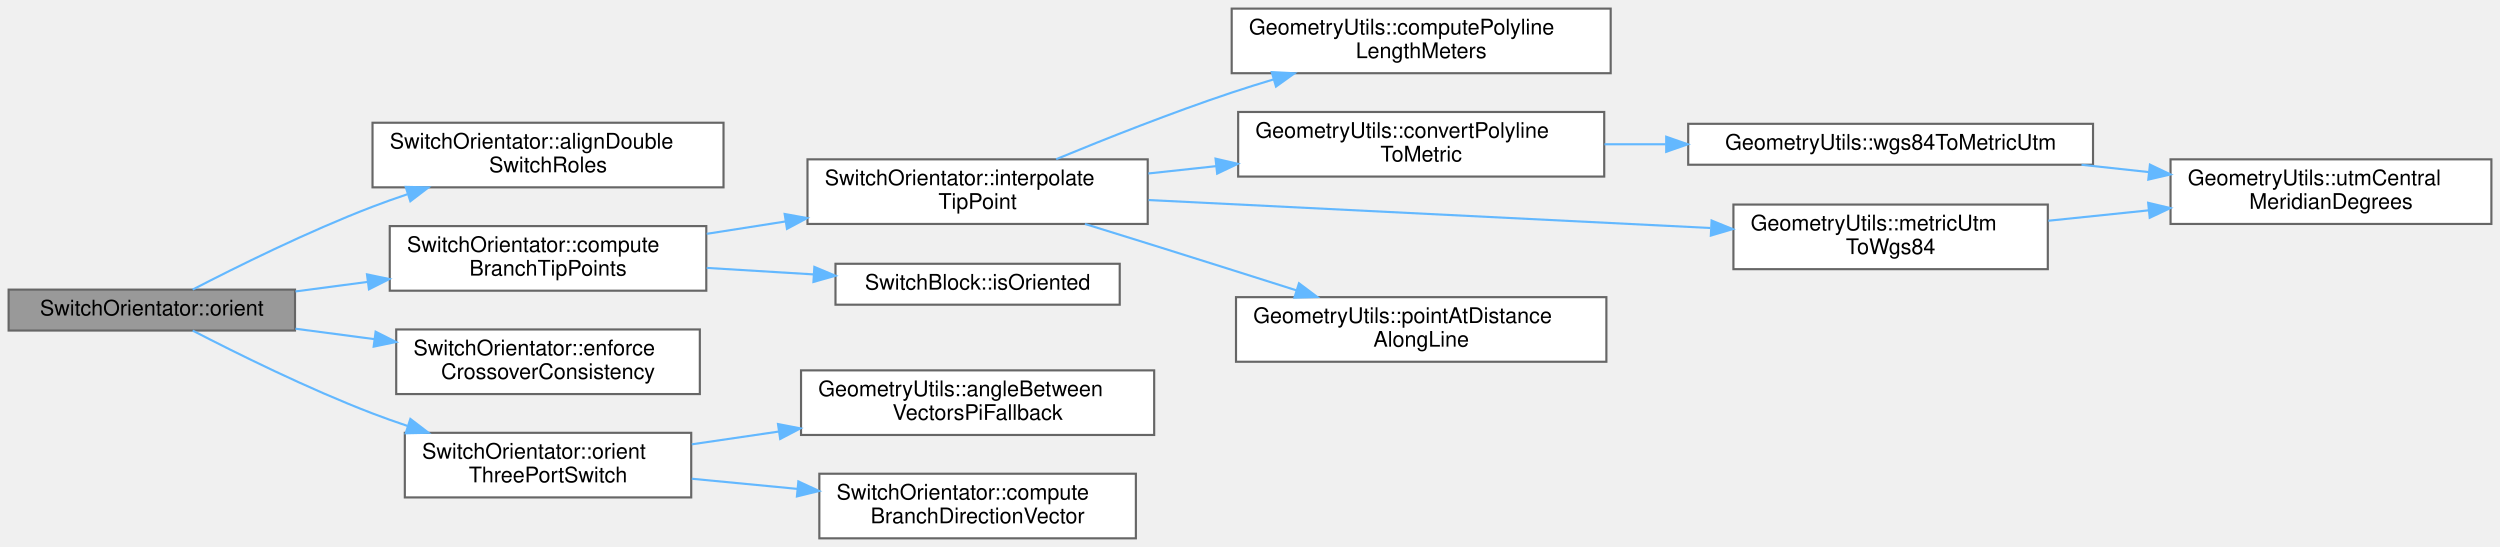
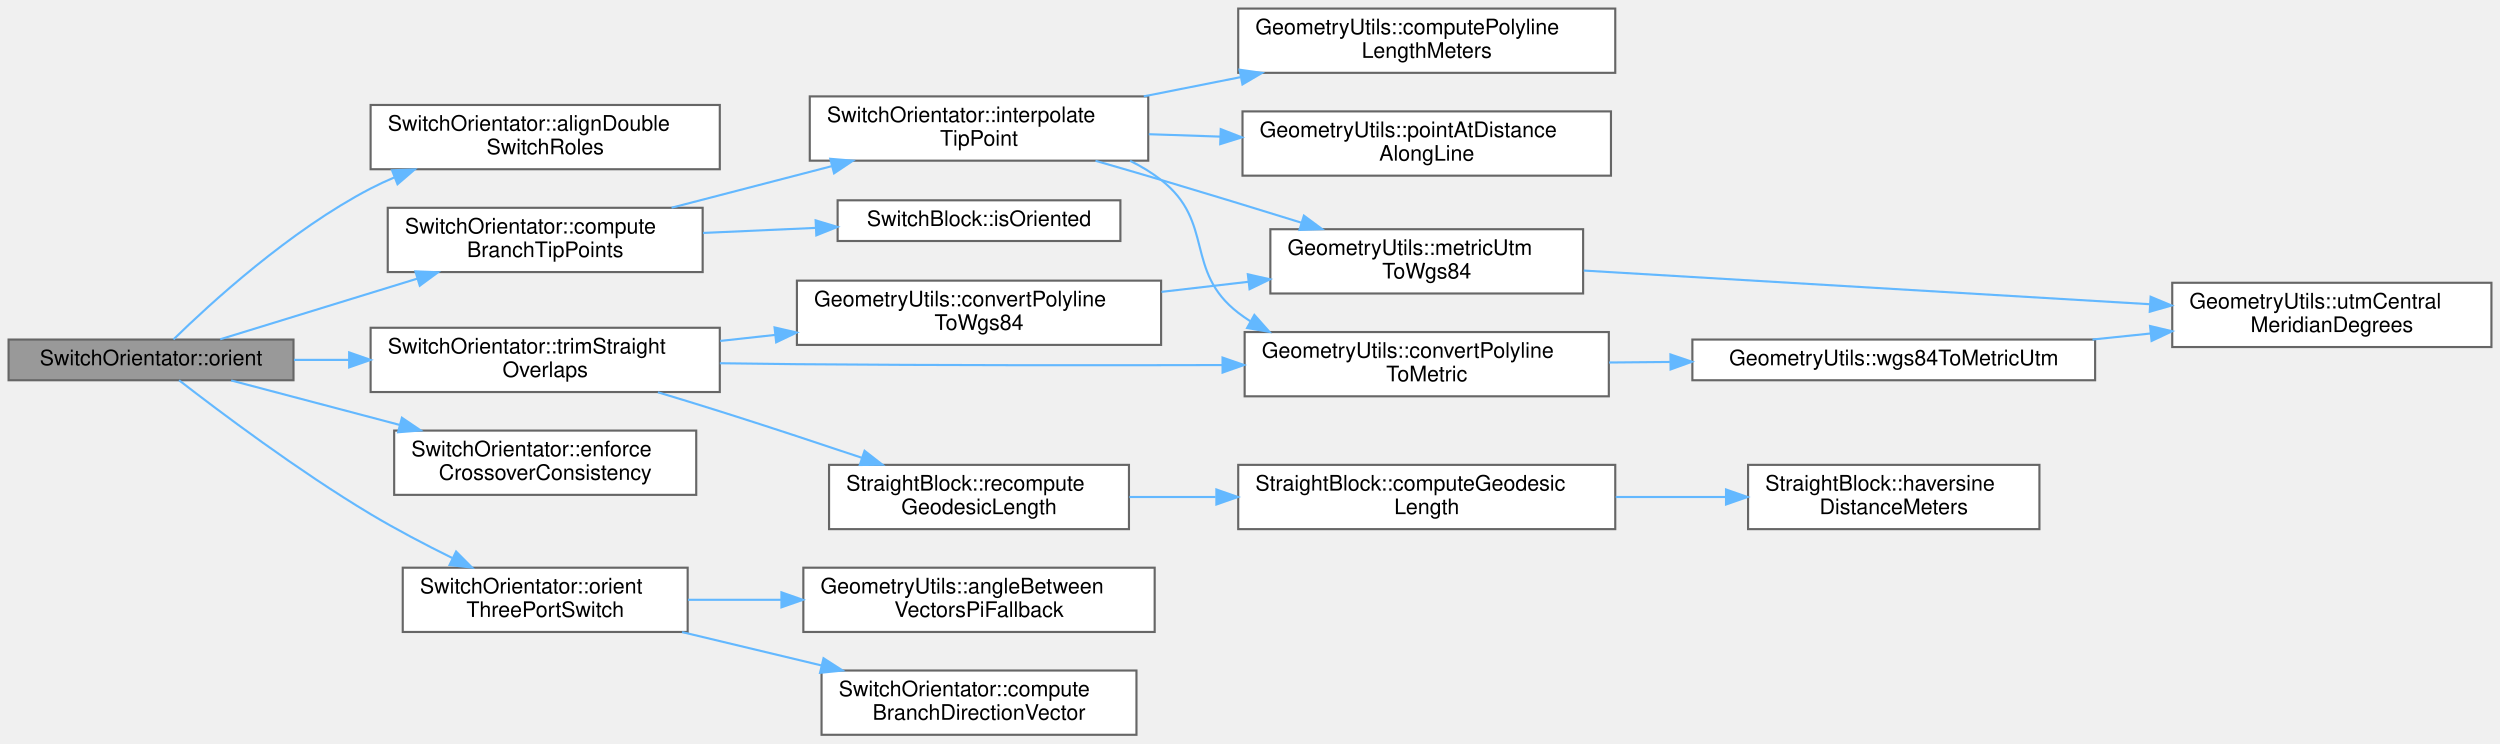
- <svg xmlns="http://www.w3.org/2000/svg" xmlns:xlink="http://www.w3.org/1999/xlink" width="1161pt" height="254pt" viewBox="0.00 0.00 1161.00 254.00">
-   <g id="graph0" class="graph" transform="scale(1 1) rotate(0) translate(4 250)">
+ <svg xmlns="http://www.w3.org/2000/svg" xmlns:xlink="http://www.w3.org/1999/xlink" width="1167pt" height="347pt" viewBox="0.00 0.00 1167.00 347.00">
+   <g id="graph0" class="graph" transform="scale(1 1) rotate(0) translate(4 343)">
    <g id="Node000001" class="node">
      <g id="a_Node000001">
-         <a xlink:title="Exécute les phases 6, 6b et 6c en place sur topoResult.switches.">
-           <polygon fill="#999999" stroke="#666666" points="133,-115.5 0,-115.5 0,-96.5 133,-96.5 133,-115.5" />
-           <text text-anchor="middle" x="66.5" y="-103.5" font-family="Helvetica,sans-Serif" font-size="10.00">SwitchOrientator::orient</text>
+         <a xlink:title="Exécute les phases 6, 6b, 6c et 6d en place sur topoResult.">
+           <polygon fill="#999999" stroke="#666666" points="133,-184.5 0,-184.5 0,-165.5 133,-165.5 133,-184.5" />
+           <text text-anchor="middle" x="66.5" y="-172.5" font-family="Helvetica,sans-Serif" font-size="10.00">SwitchOrientator::orient</text>
        </a>
      </g>
    </g>
    <g id="Node000002" class="node">
      <g id="a_Node000002">
        <a xlink:href="classSwitchOrientator.html#a2786825e04cc0836549bb23a2b6242b4" target="_top" xlink:title="Échange normal↔deviation sur l'aiguillage non-référence si les rôles diffèrent.">
-           <polygon fill="white" stroke="#666666" points="332,-193 169,-193 169,-163 332,-163 332,-193" />
-           <text text-anchor="start" x="177" y="-181" font-family="Helvetica,sans-Serif" font-size="10.00">SwitchOrientator::alignDouble</text>
-           <text text-anchor="middle" x="250.5" y="-170" font-family="Helvetica,sans-Serif" font-size="10.00">SwitchRoles</text>
+           <polygon fill="white" stroke="#666666" points="332,-294 169,-294 169,-264 332,-264 332,-294" />
+           <text text-anchor="start" x="177" y="-282" font-family="Helvetica,sans-Serif" font-size="10.00">SwitchOrientator::alignDouble</text>
+           <text text-anchor="middle" x="250.5" y="-271" font-family="Helvetica,sans-Serif" font-size="10.00">SwitchRoles</text>
        </a>
      </g>
    </g>
    <g id="edge1_Node000001_Node000002" class="edge">
      <g id="a_edge1_Node000001_Node000002">
        <a xlink:title=" ">
-           <path fill="none" stroke="#63b8ff" d="M85.47,-115.52C105.48,-125.88 138.96,-142.5 169,-154 174.19,-155.99 179.62,-157.92 185.11,-159.76" />
-           <polygon fill="#63b8ff" stroke="#63b8ff" points="184.4,-163.21 194.99,-162.98 186.57,-156.55 184.4,-163.21" />
+           <path fill="none" stroke="#63b8ff" d="M76.98,-184.56C93.97,-201.17 131.36,-235.47 169,-255 172.54,-256.84 176.24,-258.55 180.03,-260.16" />
+           <polygon fill="#63b8ff" stroke="#63b8ff" points="179,-263.51 189.59,-263.91 181.56,-257 179,-263.51" />
        </a>
      </g>
    </g>
    <g id="Node000003" class="node">
      <g id="a_Node000003">
        <a xlink:href="classSwitchOrientator.html#a8132fa3495845481fdb68a3ec695af15" target="_top" xlink:title="Calcule et assigne les points tip CDC sur un SwitchBlock orienté.">
-           <polygon fill="white" stroke="#666666" points="324,-145 177,-145 177,-115 324,-115 324,-145" />
-           <text text-anchor="start" x="185" y="-133" font-family="Helvetica,sans-Serif" font-size="10.00">SwitchOrientator::compute</text>
-           <text text-anchor="middle" x="250.5" y="-122" font-family="Helvetica,sans-Serif" font-size="10.00">BranchTipPoints</text>
+           <polygon fill="white" stroke="#666666" points="324,-246 177,-246 177,-216 324,-216 324,-246" />
+           <text text-anchor="start" x="185" y="-234" font-family="Helvetica,sans-Serif" font-size="10.00">SwitchOrientator::compute</text>
+           <text text-anchor="middle" x="250.5" y="-223" font-family="Helvetica,sans-Serif" font-size="10.00">BranchTipPoints</text>
        </a>
      </g>
    </g>
    <g id="edge2_Node000001_Node000003" class="edge">
      <g id="a_edge2_Node000001_Node000003">
        <a xlink:title=" ">
-           <path fill="none" stroke="#63b8ff" d="M133.21,-114.66C144.04,-116.09 155.4,-117.59 166.59,-119.07" />
-           <polygon fill="#63b8ff" stroke="#63b8ff" points="166.43,-122.58 176.8,-120.41 167.34,-115.64 166.43,-122.58" />
+           <path fill="none" stroke="#63b8ff" d="M98.79,-184.63C124.01,-192.39 160.18,-203.52 190.77,-212.93" />
+           <polygon fill="#63b8ff" stroke="#63b8ff" points="189.9,-216.32 200.48,-215.92 191.95,-209.63 189.9,-216.32" />
        </a>
      </g>
    </g>
    <g id="Node000012" class="node">
      <g id="a_Node000012">
        <a xlink:href="classSwitchOrientator.html#acdcd6a442cb52bed611a302b1358c8bb" target="_top" xlink:title="Force la branche partagée au rôle DEVIATION sur les deux aiguillages formant un croisement mécanique ...">
-           <polygon fill="white" stroke="#666666" points="321,-97 180,-97 180,-67 321,-67 321,-97" />
-           <text text-anchor="start" x="188" y="-85" font-family="Helvetica,sans-Serif" font-size="10.00">SwitchOrientator::enforce</text>
-           <text text-anchor="middle" x="250.5" y="-74" font-family="Helvetica,sans-Serif" font-size="10.00">CrossoverConsistency</text>
+           <polygon fill="white" stroke="#666666" points="321,-142 180,-142 180,-112 321,-112 321,-142" />
+           <text text-anchor="start" x="188" y="-130" font-family="Helvetica,sans-Serif" font-size="10.00">SwitchOrientator::enforce</text>
+           <text text-anchor="middle" x="250.5" y="-119" font-family="Helvetica,sans-Serif" font-size="10.00">CrossoverConsistency</text>
        </a>
      </g>
    </g>
    <g id="edge12_Node000001_Node000012" class="edge">
      <g id="a_edge12_Node000001_Node000012">
        <a xlink:title=" ">
-           <path fill="none" stroke="#63b8ff" d="M133.21,-97.34C145.06,-95.77 157.53,-94.13 169.73,-92.52" />
-           <polygon fill="#63b8ff" stroke="#63b8ff" points="170.44,-95.96 179.9,-91.18 169.53,-89.02 170.44,-95.96" />
+           <path fill="none" stroke="#63b8ff" d="M103.89,-165.4C126.34,-159.48 155.81,-151.71 182.37,-144.7" />
+           <polygon fill="#63b8ff" stroke="#63b8ff" points="183.61,-148 192.39,-142.06 181.82,-141.23 183.61,-148" />
        </a>
      </g>
    </g>
    <g id="Node000013" class="node">
      <g id="a_Node000013">
        <a xlink:href="classSwitchOrientator.html#a0ed66205a222764fb0ad914425ba0f6e" target="_top" xlink:title="Oriente un SwitchBlock à 3 branches en place.">
-           <polygon fill="white" stroke="#666666" points="317,-49 184,-49 184,-19 317,-19 317,-49" />
-           <text text-anchor="start" x="192" y="-37" font-family="Helvetica,sans-Serif" font-size="10.00">SwitchOrientator::orient</text>
-           <text text-anchor="middle" x="250.5" y="-26" font-family="Helvetica,sans-Serif" font-size="10.00">ThreePortSwitch</text>
+           <polygon fill="white" stroke="#666666" points="317,-78 184,-78 184,-48 317,-48 317,-78" />
+           <text text-anchor="start" x="192" y="-66" font-family="Helvetica,sans-Serif" font-size="10.00">SwitchOrientator::orient</text>
+           <text text-anchor="middle" x="250.5" y="-55" font-family="Helvetica,sans-Serif" font-size="10.00">ThreePortSwitch</text>
        </a>
      </g>
    </g>
    <g id="edge13_Node000001_Node000013" class="edge">
      <g id="a_edge13_Node000001_Node000013">
        <a xlink:title=" ">
-           <path fill="none" stroke="#63b8ff" d="M85.47,-96.48C105.48,-86.12 138.96,-69.5 169,-58 174.19,-56.01 179.62,-54.08 185.11,-52.24" />
-           <polygon fill="#63b8ff" stroke="#63b8ff" points="186.57,-55.45 194.99,-49.02 184.4,-48.79 186.57,-55.45" />
+           <path fill="none" stroke="#63b8ff" d="M79.58,-165.49C98.19,-151.06 135.26,-123.18 169,-103 181.06,-95.79 194.6,-88.7 207.08,-82.54" />
+           <polygon fill="#63b8ff" stroke="#63b8ff" points="208.91,-85.54 216.37,-78.03 205.85,-79.25 208.91,-85.54" />
+         </a>
+       </g>
+     </g>
+     <g id="Node000016" class="node">
+       <g id="a_Node000016">
+         <a xlink:href="classSwitchOrientator.html#ac80814892c9baea379f2b4e9f22b966e" target="_top" xlink:title="Retaille chaque StraightBlock adjacent à une jonction pour qu'il commence (ou se termine) exactement ...">
+           <polygon fill="white" stroke="#666666" points="332,-190 169,-190 169,-160 332,-160 332,-190" />
+           <text text-anchor="start" x="177" y="-178" font-family="Helvetica,sans-Serif" font-size="10.00">SwitchOrientator::trimStraight</text>
+           <text text-anchor="middle" x="250.5" y="-167" font-family="Helvetica,sans-Serif" font-size="10.00">Overlaps</text>
+         </a>
+       </g>
+     </g>
+     <g id="edge16_Node000001_Node000016" class="edge">
+       <g id="a_edge16_Node000001_Node000016">
+         <a xlink:title=" ">
+           <path fill="none" stroke="#63b8ff" d="M133.21,-175C141.55,-175 150.2,-175 158.85,-175" />
+           <polygon fill="#63b8ff" stroke="#63b8ff" points="158.98,-178.5 168.98,-175 158.98,-171.5 158.98,-178.5" />
        </a>
      </g>
    </g>
    <g id="Node000004" class="node">
      <g id="a_Node000004">
        <a xlink:href="classSwitchOrientator.html#af602429b8a3a2d38e92515cfd2d76ecd" target="_top" xlink:title="Interpole un point tip à distanceMeters depuis la jonction le long d'un Straight.">
-           <polygon fill="white" stroke="#666666" points="529,-176 371,-176 371,-146 529,-146 529,-176" />
-           <text text-anchor="start" x="379" y="-164" font-family="Helvetica,sans-Serif" font-size="10.00">SwitchOrientator::interpolate</text>
-           <text text-anchor="middle" x="450" y="-153" font-family="Helvetica,sans-Serif" font-size="10.00">TipPoint</text>
+           <polygon fill="white" stroke="#666666" points="532,-298 374,-298 374,-268 532,-268 532,-298" />
+           <text text-anchor="start" x="382" y="-286" font-family="Helvetica,sans-Serif" font-size="10.00">SwitchOrientator::interpolate</text>
+           <text text-anchor="middle" x="453" y="-275" font-family="Helvetica,sans-Serif" font-size="10.00">TipPoint</text>
        </a>
      </g>
    </g>
    <g id="edge3_Node000003_Node000004" class="edge">
      <g id="a_edge3_Node000003_Node000004">
        <a xlink:title=" ">
-           <path fill="none" stroke="#63b8ff" d="M324.2,-141.41C336.06,-143.27 348.46,-145.22 360.64,-147.13" />
-           <polygon fill="#63b8ff" stroke="#63b8ff" points="360.39,-150.63 370.81,-148.73 361.47,-143.72 360.39,-150.63" />
+           <path fill="none" stroke="#63b8ff" d="M309.49,-246.04C332.87,-252.1 360,-259.14 384.28,-265.44" />
+           <polygon fill="#63b8ff" stroke="#63b8ff" points="383.58,-268.87 394.14,-267.99 385.34,-262.09 383.58,-268.87" />
        </a>
      </g>
    </g>
    <g id="Node000011" class="node">
      <g id="a_Node000011">
        <a xlink:href="classSwitchBlock.html#a87eba553e6478990869ad5b1d9c4f4a7" target="_top" xlink:title="Indique si l'aiguillage a été orienté (Phase 6 complète).">
-           <polygon fill="white" stroke="#666666" points="516,-127.5 384,-127.5 384,-108.5 516,-108.5 516,-127.5" />
-           <text text-anchor="middle" x="450" y="-115.5" font-family="Helvetica,sans-Serif" font-size="10.00">SwitchBlock::isOriented</text>
+           <polygon fill="white" stroke="#666666" points="519,-249.5 387,-249.5 387,-230.5 519,-230.5 519,-249.5" />
+           <text text-anchor="middle" x="453" y="-237.5" font-family="Helvetica,sans-Serif" font-size="10.00">SwitchBlock::isOriented</text>
        </a>
      </g>
    </g>
    <g id="edge11_Node000003_Node000011" class="edge">
      <g id="a_edge11_Node000003_Node000011">
        <a xlink:title=" ">
-           <path fill="none" stroke="#63b8ff" d="M324.2,-125.58C340.41,-124.6 357.63,-123.55 373.94,-122.56" />
-           <polygon fill="#63b8ff" stroke="#63b8ff" points="374.19,-126.05 383.96,-121.95 373.76,-119.06 374.19,-126.05" />
+           <path fill="none" stroke="#63b8ff" d="M324.17,-234.26C341.31,-235.03 359.62,-235.85 376.87,-236.63" />
+           <polygon fill="#63b8ff" stroke="#63b8ff" points="376.74,-240.13 386.89,-237.08 377.06,-233.13 376.74,-240.13" />
        </a>
      </g>
    </g>
    <g id="Node000005" class="node">
      <g id="a_Node000005">
        <a xlink:href="classGeometryUtils.html#a95a8eb25c216b5416111a5b2f18ebb5f" target="_top" xlink:title="Calcule la longueur planaire totale d'une polyligne métrique.">
-           <polygon fill="white" stroke="#666666" points="744,-246 568,-246 568,-216 744,-216 744,-246" />
-           <text text-anchor="start" x="576" y="-234" font-family="Helvetica,sans-Serif" font-size="10.00">GeometryUtils::computePolyline</text>
-           <text text-anchor="middle" x="656" y="-223" font-family="Helvetica,sans-Serif" font-size="10.00">LengthMeters</text>
+           <polygon fill="white" stroke="#666666" points="750,-339 574,-339 574,-309 750,-309 750,-339" />
+           <text text-anchor="start" x="582" y="-327" font-family="Helvetica,sans-Serif" font-size="10.00">GeometryUtils::computePolyline</text>
+           <text text-anchor="middle" x="662" y="-316" font-family="Helvetica,sans-Serif" font-size="10.00">LengthMeters</text>
        </a>
      </g>
    </g>
    <g id="edge4_Node000004_Node000005" class="edge">
      <g id="a_edge4_Node000004_Node000005">
        <a xlink:title=" ">
-           <path fill="none" stroke="#63b8ff" d="M486.49,-176.08C509.5,-185.58 540.26,-197.75 568,-207 574.29,-209.1 580.88,-211.16 587.5,-213.14" />
-           <polygon fill="#63b8ff" stroke="#63b8ff" points="586.6,-216.52 597.18,-215.97 588.57,-209.8 586.6,-216.52" />
+           <path fill="none" stroke="#63b8ff" d="M529.9,-298.03C544.53,-300.93 559.95,-303.98 574.87,-306.94" />
+           <polygon fill="#63b8ff" stroke="#63b8ff" points="574.62,-310.46 585.11,-308.97 575.98,-303.59 574.62,-310.46" />
        </a>
      </g>
    </g>
    <g id="Node000006" class="node">
      <g id="a_Node000006">
        <a xlink:href="classGeometryUtils.html#aa06e19f5aae6fce3108b2fcfc709fc53" target="_top" xlink:title="Convertit une polyligne WGS-84 en coordonnées métriques UTM.">
-           <polygon fill="white" stroke="#666666" points="741,-198 571,-198 571,-168 741,-168 741,-198" />
-           <text text-anchor="start" x="579" y="-186" font-family="Helvetica,sans-Serif" font-size="10.00">GeometryUtils::convertPolyline</text>
-           <text text-anchor="middle" x="656" y="-175" font-family="Helvetica,sans-Serif" font-size="10.00">ToMetric</text>
+           <polygon fill="white" stroke="#666666" points="747,-188 577,-188 577,-158 747,-158 747,-188" />
+           <text text-anchor="start" x="585" y="-176" font-family="Helvetica,sans-Serif" font-size="10.00">GeometryUtils::convertPolyline</text>
+           <text text-anchor="middle" x="662" y="-165" font-family="Helvetica,sans-Serif" font-size="10.00">ToMetric</text>
        </a>
      </g>
    </g>
    <g id="edge5_Node000004_Node000006" class="edge">
      <g id="a_edge5_Node000004_Node000006">
        <a xlink:title=" ">
-           <path fill="none" stroke="#63b8ff" d="M529.29,-169.44C539.59,-170.55 550.24,-171.7 560.77,-172.84" />
-           <polygon fill="#63b8ff" stroke="#63b8ff" points="560.5,-176.33 570.82,-173.92 561.25,-169.37 560.5,-176.33" />
+           <path fill="none" stroke="#63b8ff" d="M523.52,-267.93C528.67,-265.4 533.57,-262.45 538,-259 563.14,-239.43 548.77,-216.46 574,-197 575.81,-195.6 577.71,-194.28 579.66,-193.04" />
+           <polygon fill="#63b8ff" stroke="#63b8ff" points="581.54,-196 588.57,-188.08 578.13,-189.88 581.54,-196" />
        </a>
      </g>
    </g>
    <g id="Node000009" class="node">
      <g id="a_Node000009">
        <a xlink:href="classGeometryUtils.html#a0dfa23ddf2d80abfeaeac186ae124fd0" target="_top" xlink:title="Convertit une coordonnée métrique UTM en WGS-84.">
-           <polygon fill="white" stroke="#666666" points="947,-155 801,-155 801,-125 947,-125 947,-155" />
-           <text text-anchor="start" x="809" y="-143" font-family="Helvetica,sans-Serif" font-size="10.00">GeometryUtils::metricUtm</text>
-           <text text-anchor="middle" x="874" y="-132" font-family="Helvetica,sans-Serif" font-size="10.00">ToWgs84</text>
+           <polygon fill="white" stroke="#666666" points="735,-236 589,-236 589,-206 735,-206 735,-236" />
+           <text text-anchor="start" x="597" y="-224" font-family="Helvetica,sans-Serif" font-size="10.00">GeometryUtils::metricUtm</text>
+           <text text-anchor="middle" x="662" y="-213" font-family="Helvetica,sans-Serif" font-size="10.00">ToWgs84</text>
        </a>
      </g>
    </g>
    <g id="edge8_Node000004_Node000009" class="edge">
      <g id="a_edge8_Node000004_Node000009">
        <a xlink:title=" ">
-           <path fill="none" stroke="#63b8ff" d="M529.39,-157.1C603.6,-153.41 714.62,-147.88 790.24,-144.12" />
-           <polygon fill="#63b8ff" stroke="#63b8ff" points="790.86,-147.59 800.67,-143.6 790.51,-140.6 790.86,-147.59" />
+           <path fill="none" stroke="#63b8ff" d="M507.37,-267.94C517.55,-265.01 528.11,-261.94 538,-259 559.45,-252.62 582.94,-245.42 603.6,-239.01" />
+           <polygon fill="#63b8ff" stroke="#63b8ff" points="604.66,-242.35 613.17,-236.04 602.59,-235.66 604.66,-242.35" />
        </a>
      </g>
    </g>
    <g id="Node000010" class="node">
      <g id="a_Node000010">
        <a xlink:href="classGeometryUtils.html#a811846a194a09c97c258825df6accb9a" target="_top" xlink:title="Interpole un point à distanceMeters du premier sommet d'une polyligne.">
-           <polygon fill="white" stroke="#666666" points="742,-112 570,-112 570,-82 742,-82 742,-112" />
-           <text text-anchor="start" x="578" y="-100" font-family="Helvetica,sans-Serif" font-size="10.00">GeometryUtils::pointAtDistance</text>
-           <text text-anchor="middle" x="656" y="-89" font-family="Helvetica,sans-Serif" font-size="10.00">AlongLine</text>
+           <polygon fill="white" stroke="#666666" points="748,-291 576,-291 576,-261 748,-261 748,-291" />
+           <text text-anchor="start" x="584" y="-279" font-family="Helvetica,sans-Serif" font-size="10.00">GeometryUtils::pointAtDistance</text>
+           <text text-anchor="middle" x="662" y="-268" font-family="Helvetica,sans-Serif" font-size="10.00">AlongLine</text>
        </a>
      </g>
    </g>
    <g id="edge10_Node000004_Node000010" class="edge">
      <g id="a_edge10_Node000004_Node000010">
        <a xlink:title=" ">
-           <path fill="none" stroke="#63b8ff" d="M499.85,-145.99C510.45,-142.71 521.61,-139.25 532,-136 553.59,-129.24 577.3,-121.75 598.08,-115.15" />
-           <polygon fill="#63b8ff" stroke="#63b8ff" points="599.25,-118.45 607.72,-112.09 597.13,-111.78 599.25,-118.45" />
+           <path fill="none" stroke="#63b8ff" d="M532.26,-280.35C543.13,-279.99 554.39,-279.61 565.53,-279.23" />
+           <polygon fill="#63b8ff" stroke="#63b8ff" points="565.84,-282.72 575.71,-278.88 565.6,-275.72 565.84,-282.72" />
        </a>
      </g>
    </g>
    <g id="Node000007" class="node">
      <g id="a_Node000007">
        <a xlink:href="classGeometryUtils.html#abcb43f3e49607318e07012e902febfdb" target="_top" xlink:title="Convertit une coordonnée WGS-84 en mètres UTM.">
-           <polygon fill="white" stroke="#666666" points="968,-192.5 780,-192.5 780,-173.5 968,-173.5 968,-192.5" />
-           <text text-anchor="middle" x="874" y="-180.5" font-family="Helvetica,sans-Serif" font-size="10.00">GeometryUtils::wgs84ToMetricUtm</text>
+           <polygon fill="white" stroke="#666666" points="974,-184.5 786,-184.5 786,-165.5 974,-165.5 974,-184.5" />
+           <text text-anchor="middle" x="880" y="-172.5" font-family="Helvetica,sans-Serif" font-size="10.00">GeometryUtils::wgs84ToMetricUtm</text>
        </a>
      </g>
    </g>
    <g id="edge6_Node000006_Node000007" class="edge">
      <g id="a_edge6_Node000006_Node000007">
        <a xlink:title=" ">
-           <path fill="none" stroke="#63b8ff" d="M741.13,-183C750.44,-183 759.99,-183 769.51,-183" />
-           <polygon fill="#63b8ff" stroke="#63b8ff" points="769.79,-186.5 779.79,-183 769.79,-179.5 769.79,-186.5" />
+           <path fill="none" stroke="#63b8ff" d="M747.13,-173.78C756.44,-173.87 765.99,-173.95 775.51,-174.04" />
+           <polygon fill="#63b8ff" stroke="#63b8ff" points="775.76,-177.54 785.79,-174.14 775.83,-170.54 775.76,-177.54" />
        </a>
      </g>
    </g>
    <g id="Node000008" class="node">
      <g id="a_Node000008">
        <a xlink:href="classGeometryUtils.html#a0a57b43055d32f595a7c84dbd7d098e3" target="_top" xlink:title="Retourne le méridien central (degrés) d'une zone UTM.">
-           <polygon fill="white" stroke="#666666" points="1153,-176 1004,-176 1004,-146 1153,-146 1153,-176" />
-           <text text-anchor="start" x="1012" y="-164" font-family="Helvetica,sans-Serif" font-size="10.00">GeometryUtils::utmCentral</text>
-           <text text-anchor="middle" x="1078.5" y="-153" font-family="Helvetica,sans-Serif" font-size="10.00">MeridianDegrees</text>
+           <polygon fill="white" stroke="#666666" points="1159,-211 1010,-211 1010,-181 1159,-181 1159,-211" />
+           <text text-anchor="start" x="1018" y="-199" font-family="Helvetica,sans-Serif" font-size="10.00">GeometryUtils::utmCentral</text>
+           <text text-anchor="middle" x="1084.5" y="-188" font-family="Helvetica,sans-Serif" font-size="10.00">MeridianDegrees</text>
        </a>
      </g>
    </g>
    <g id="edge7_Node000007_Node000008" class="edge">
      <g id="a_edge7_Node000007_Node000008">
        <a xlink:title=" ">
-           <path fill="none" stroke="#63b8ff" d="M962.64,-173.48C972.98,-172.35 983.52,-171.21 993.8,-170.09" />
-           <polygon fill="#63b8ff" stroke="#63b8ff" points="994.43,-173.55 1003.99,-168.99 993.67,-166.59 994.43,-173.55" />
+           <path fill="none" stroke="#63b8ff" d="M972.77,-184.52C981.82,-185.46 990.97,-186.4 999.93,-187.33" />
+           <polygon fill="#63b8ff" stroke="#63b8ff" points="999.64,-190.82 1009.95,-188.37 1000.36,-183.86 999.64,-190.82" />
        </a>
      </g>
    </g>
    <g id="edge9_Node000009_Node000008" class="edge">
      <g id="a_edge9_Node000009_Node000008">
        <a xlink:title=" ">
-           <path fill="none" stroke="#63b8ff" d="M947.25,-147.49C962.34,-149.06 978.38,-150.72 993.85,-152.32" />
-           <polygon fill="#63b8ff" stroke="#63b8ff" points="993.61,-155.82 1003.91,-153.37 994.33,-148.86 993.61,-155.82" />
+           <path fill="none" stroke="#63b8ff" d="M735.29,-216.7C808.66,-212.34 922.17,-205.59 999.5,-200.99" />
+           <polygon fill="#63b8ff" stroke="#63b8ff" points="999.91,-204.48 1009.69,-200.39 999.5,-197.49 999.91,-204.48" />
        </a>
      </g>
    </g>
    <g id="Node000014" class="node">
      <g id="a_Node000014">
        <a xlink:href="classGeometryUtils.html#a7fb1d9f796278db394fc82257347f514" target="_top" xlink:title="Variante &quot;pire cas&quot; de l'angle entre deux vecteurs 2-D.">
-           <polygon fill="white" stroke="#666666" points="532,-78 368,-78 368,-48 532,-48 532,-78" />
-           <text text-anchor="start" x="376" y="-66" font-family="Helvetica,sans-Serif" font-size="10.00">GeometryUtils::angleBetween</text>
-           <text text-anchor="middle" x="450" y="-55" font-family="Helvetica,sans-Serif" font-size="10.00">VectorsPiFallback</text>
+           <polygon fill="white" stroke="#666666" points="535,-78 371,-78 371,-48 535,-48 535,-78" />
+           <text text-anchor="start" x="379" y="-66" font-family="Helvetica,sans-Serif" font-size="10.00">GeometryUtils::angleBetween</text>
+           <text text-anchor="middle" x="453" y="-55" font-family="Helvetica,sans-Serif" font-size="10.00">VectorsPiFallback</text>
        </a>
      </g>
    </g>
    <g id="edge14_Node000013_Node000014" class="edge">
      <g id="a_edge14_Node000013_Node000014">
        <a xlink:title=" ">
-           <path fill="none" stroke="#63b8ff" d="M317.26,-43.66C330.27,-45.57 344.13,-47.6 357.8,-49.61" />
-           <polygon fill="#63b8ff" stroke="#63b8ff" points="357.3,-53.07 367.71,-51.06 358.32,-46.15 357.3,-53.07" />
+           <path fill="none" stroke="#63b8ff" d="M317.15,-63C331.07,-63 346,-63 360.68,-63" />
+           <polygon fill="#63b8ff" stroke="#63b8ff" points="360.78,-66.5 370.78,-63 360.78,-59.5 360.78,-66.5" />
        </a>
      </g>
    </g>
    <g id="Node000015" class="node">
      <g id="a_Node000015">
        <a xlink:href="classSwitchOrientator.html#aad2a4892eb6f9d716bd4703694813f46" target="_top" xlink:title="Retourne la direction (vecteur lat/lon) depuis junctionCoord vers l'extrémité distale du StraightBloc...">
-           <polygon fill="white" stroke="#666666" points="523.5,-30 376.5,-30 376.5,0 523.5,0 523.5,-30" />
-           <text text-anchor="start" x="384.5" y="-18" font-family="Helvetica,sans-Serif" font-size="10.00">SwitchOrientator::compute</text>
-           <text text-anchor="middle" x="450" y="-7" font-family="Helvetica,sans-Serif" font-size="10.00">BranchDirectionVector</text>
+           <polygon fill="white" stroke="#666666" points="526.5,-30 379.5,-30 379.5,0 526.5,0 526.5,-30" />
+           <text text-anchor="start" x="387.5" y="-18" font-family="Helvetica,sans-Serif" font-size="10.00">SwitchOrientator::compute</text>
+           <text text-anchor="middle" x="453" y="-7" font-family="Helvetica,sans-Serif" font-size="10.00">BranchDirectionVector</text>
        </a>
      </g>
    </g>
    <g id="edge15_Node000013_Node000015" class="edge">
      <g id="a_edge15_Node000013_Node000015">
        <a xlink:title=" ">
-           <path fill="none" stroke="#63b8ff" d="M317.26,-27.67C332.97,-26.16 349.93,-24.53 366.29,-22.96" />
-           <polygon fill="#63b8ff" stroke="#63b8ff" points="366.76,-26.43 376.38,-21.99 366.09,-19.46 366.76,-26.43" />
+           <path fill="none" stroke="#63b8ff" d="M314.39,-47.94C335.01,-43.01 358.09,-37.48 379.38,-32.39" />
+           <polygon fill="#63b8ff" stroke="#63b8ff" points="380.42,-35.73 389.33,-30 378.79,-28.93 380.42,-35.73" />
+         </a>
+       </g>
+     </g>
+     <g id="edge17_Node000016_Node000006" class="edge">
+       <g id="a_edge17_Node000016_Node000006">
+         <a xlink:title=" ">
+           <path fill="none" stroke="#63b8ff" d="M332.03,-173.44C344.09,-173.26 356.37,-173.1 368,-173 434.34,-172.43 509.13,-172.44 566.54,-172.59" />
+           <polygon fill="#63b8ff" stroke="#63b8ff" points="566.68,-176.09 576.69,-172.62 566.7,-169.09 566.68,-176.09" />
+         </a>
+       </g>
+     </g>
+     <g id="Node000017" class="node">
+       <g id="a_Node000017">
+         <a xlink:href="classGeometryUtils.html#aba6963b2f6022f04e51fb716a11e3895" target="_top" xlink:title="Convertit une polyligne métrique UTM en WGS-84.">
+           <polygon fill="white" stroke="#666666" points="538,-212 368,-212 368,-182 538,-182 538,-212" />
+           <text text-anchor="start" x="376" y="-200" font-family="Helvetica,sans-Serif" font-size="10.00">GeometryUtils::convertPolyline</text>
+           <text text-anchor="middle" x="453" y="-189" font-family="Helvetica,sans-Serif" font-size="10.00">ToWgs84</text>
+         </a>
+       </g>
+     </g>
+     <g id="edge18_Node000016_Node000017" class="edge">
+       <g id="a_edge18_Node000016_Node000017">
+         <a xlink:title=" ">
+           <path fill="none" stroke="#63b8ff" d="M332.18,-183.85C340.63,-184.78 349.27,-185.73 357.85,-186.67" />
+           <polygon fill="#63b8ff" stroke="#63b8ff" points="357.56,-190.16 367.88,-187.77 358.32,-183.2 357.56,-190.16" />
+         </a>
+       </g>
+     </g>
+     <g id="Node000018" class="node">
+       <g id="a_Node000018">
+         <a xlink:href="classStraightBlock.html#a923ec2d60375b9760a734f3babe2150d" target="_top" xlink:title="Recalcule et met à jour lengthMeters depuis les coordonnées actuelles.">
+           <polygon fill="white" stroke="#666666" points="523,-126 383,-126 383,-96 523,-96 523,-126" />
+           <text text-anchor="start" x="391" y="-114" font-family="Helvetica,sans-Serif" font-size="10.00">StraightBlock::recompute</text>
+           <text text-anchor="middle" x="453" y="-103" font-family="Helvetica,sans-Serif" font-size="10.00">GeodesicLength</text>
+         </a>
+       </g>
+     </g>
+     <g id="edge20_Node000016_Node000018" class="edge">
+       <g id="a_edge20_Node000016_Node000018">
+         <a xlink:title=" ">
+           <path fill="none" stroke="#63b8ff" d="M303.11,-159.88C312.73,-156.99 322.68,-153.94 332,-151 353.78,-144.12 377.68,-136.23 398.37,-129.28" />
+           <polygon fill="#63b8ff" stroke="#63b8ff" points="399.58,-132.57 407.94,-126.06 397.35,-125.94 399.58,-132.57" />
+         </a>
+       </g>
+     </g>
+     <g id="edge19_Node000017_Node000009" class="edge">
+       <g id="a_edge19_Node000017_Node000009">
+         <a xlink:title=" ">
+           <path fill="none" stroke="#63b8ff" d="M538.19,-206.76C551.57,-208.31 565.4,-209.92 578.73,-211.46" />
+           <polygon fill="#63b8ff" stroke="#63b8ff" points="578.48,-214.96 588.82,-212.63 579.29,-208 578.48,-214.96" />
+         </a>
+       </g>
+     </g>
+     <g id="Node000019" class="node">
+       <g id="a_Node000019">
+         <a xlink:href="classStraightBlock.html#a2c39df55b662a55c1de75659619bbacb" target="_top" xlink:title="Calcule la longueur géodésique totale via la formule de Haversine.">
+           <polygon fill="white" stroke="#666666" points="750,-126 574,-126 574,-96 750,-96 750,-126" />
+           <text text-anchor="start" x="582" y="-114" font-family="Helvetica,sans-Serif" font-size="10.00">StraightBlock::computeGeodesic</text>
+           <text text-anchor="middle" x="662" y="-103" font-family="Helvetica,sans-Serif" font-size="10.00">Length</text>
+         </a>
+       </g>
+     </g>
+     <g id="edge21_Node000018_Node000019" class="edge">
+       <g id="a_edge21_Node000018_Node000019">
+         <a xlink:title=" ">
+           <path fill="none" stroke="#63b8ff" d="M523.22,-111C536.14,-111 549.87,-111 563.46,-111" />
+           <polygon fill="#63b8ff" stroke="#63b8ff" points="563.81,-114.5 573.81,-111 563.81,-107.5 563.81,-114.5" />
+         </a>
+       </g>
+     </g>
+     <g id="Node000020" class="node">
+       <g id="a_Node000020">
+         <a xlink:href="classStraightBlock.html#aacbbde91378d4e080c3ca2cf0c4f801a" target="_top" xlink:title="Calcule la distance de Haversine entre deux points WGS-84.">
+           <polygon fill="white" stroke="#666666" points="948,-126 812,-126 812,-96 948,-96 948,-126" />
+           <text text-anchor="start" x="820" y="-114" font-family="Helvetica,sans-Serif" font-size="10.00">StraightBlock::haversine</text>
+           <text text-anchor="middle" x="880" y="-103" font-family="Helvetica,sans-Serif" font-size="10.00">DistanceMeters</text>
+         </a>
+       </g>
+     </g>
+     <g id="edge22_Node000019_Node000020" class="edge">
+       <g id="a_edge22_Node000019_Node000020">
+         <a xlink:title=" ">
+           <path fill="none" stroke="#63b8ff" d="M750.23,-111C767.2,-111 784.88,-111 801.51,-111" />
+           <polygon fill="#63b8ff" stroke="#63b8ff" points="801.71,-114.5 811.71,-111 801.71,-107.5 801.71,-114.5" />
        </a>
      </g>
    </g>
  </g>
</svg>
